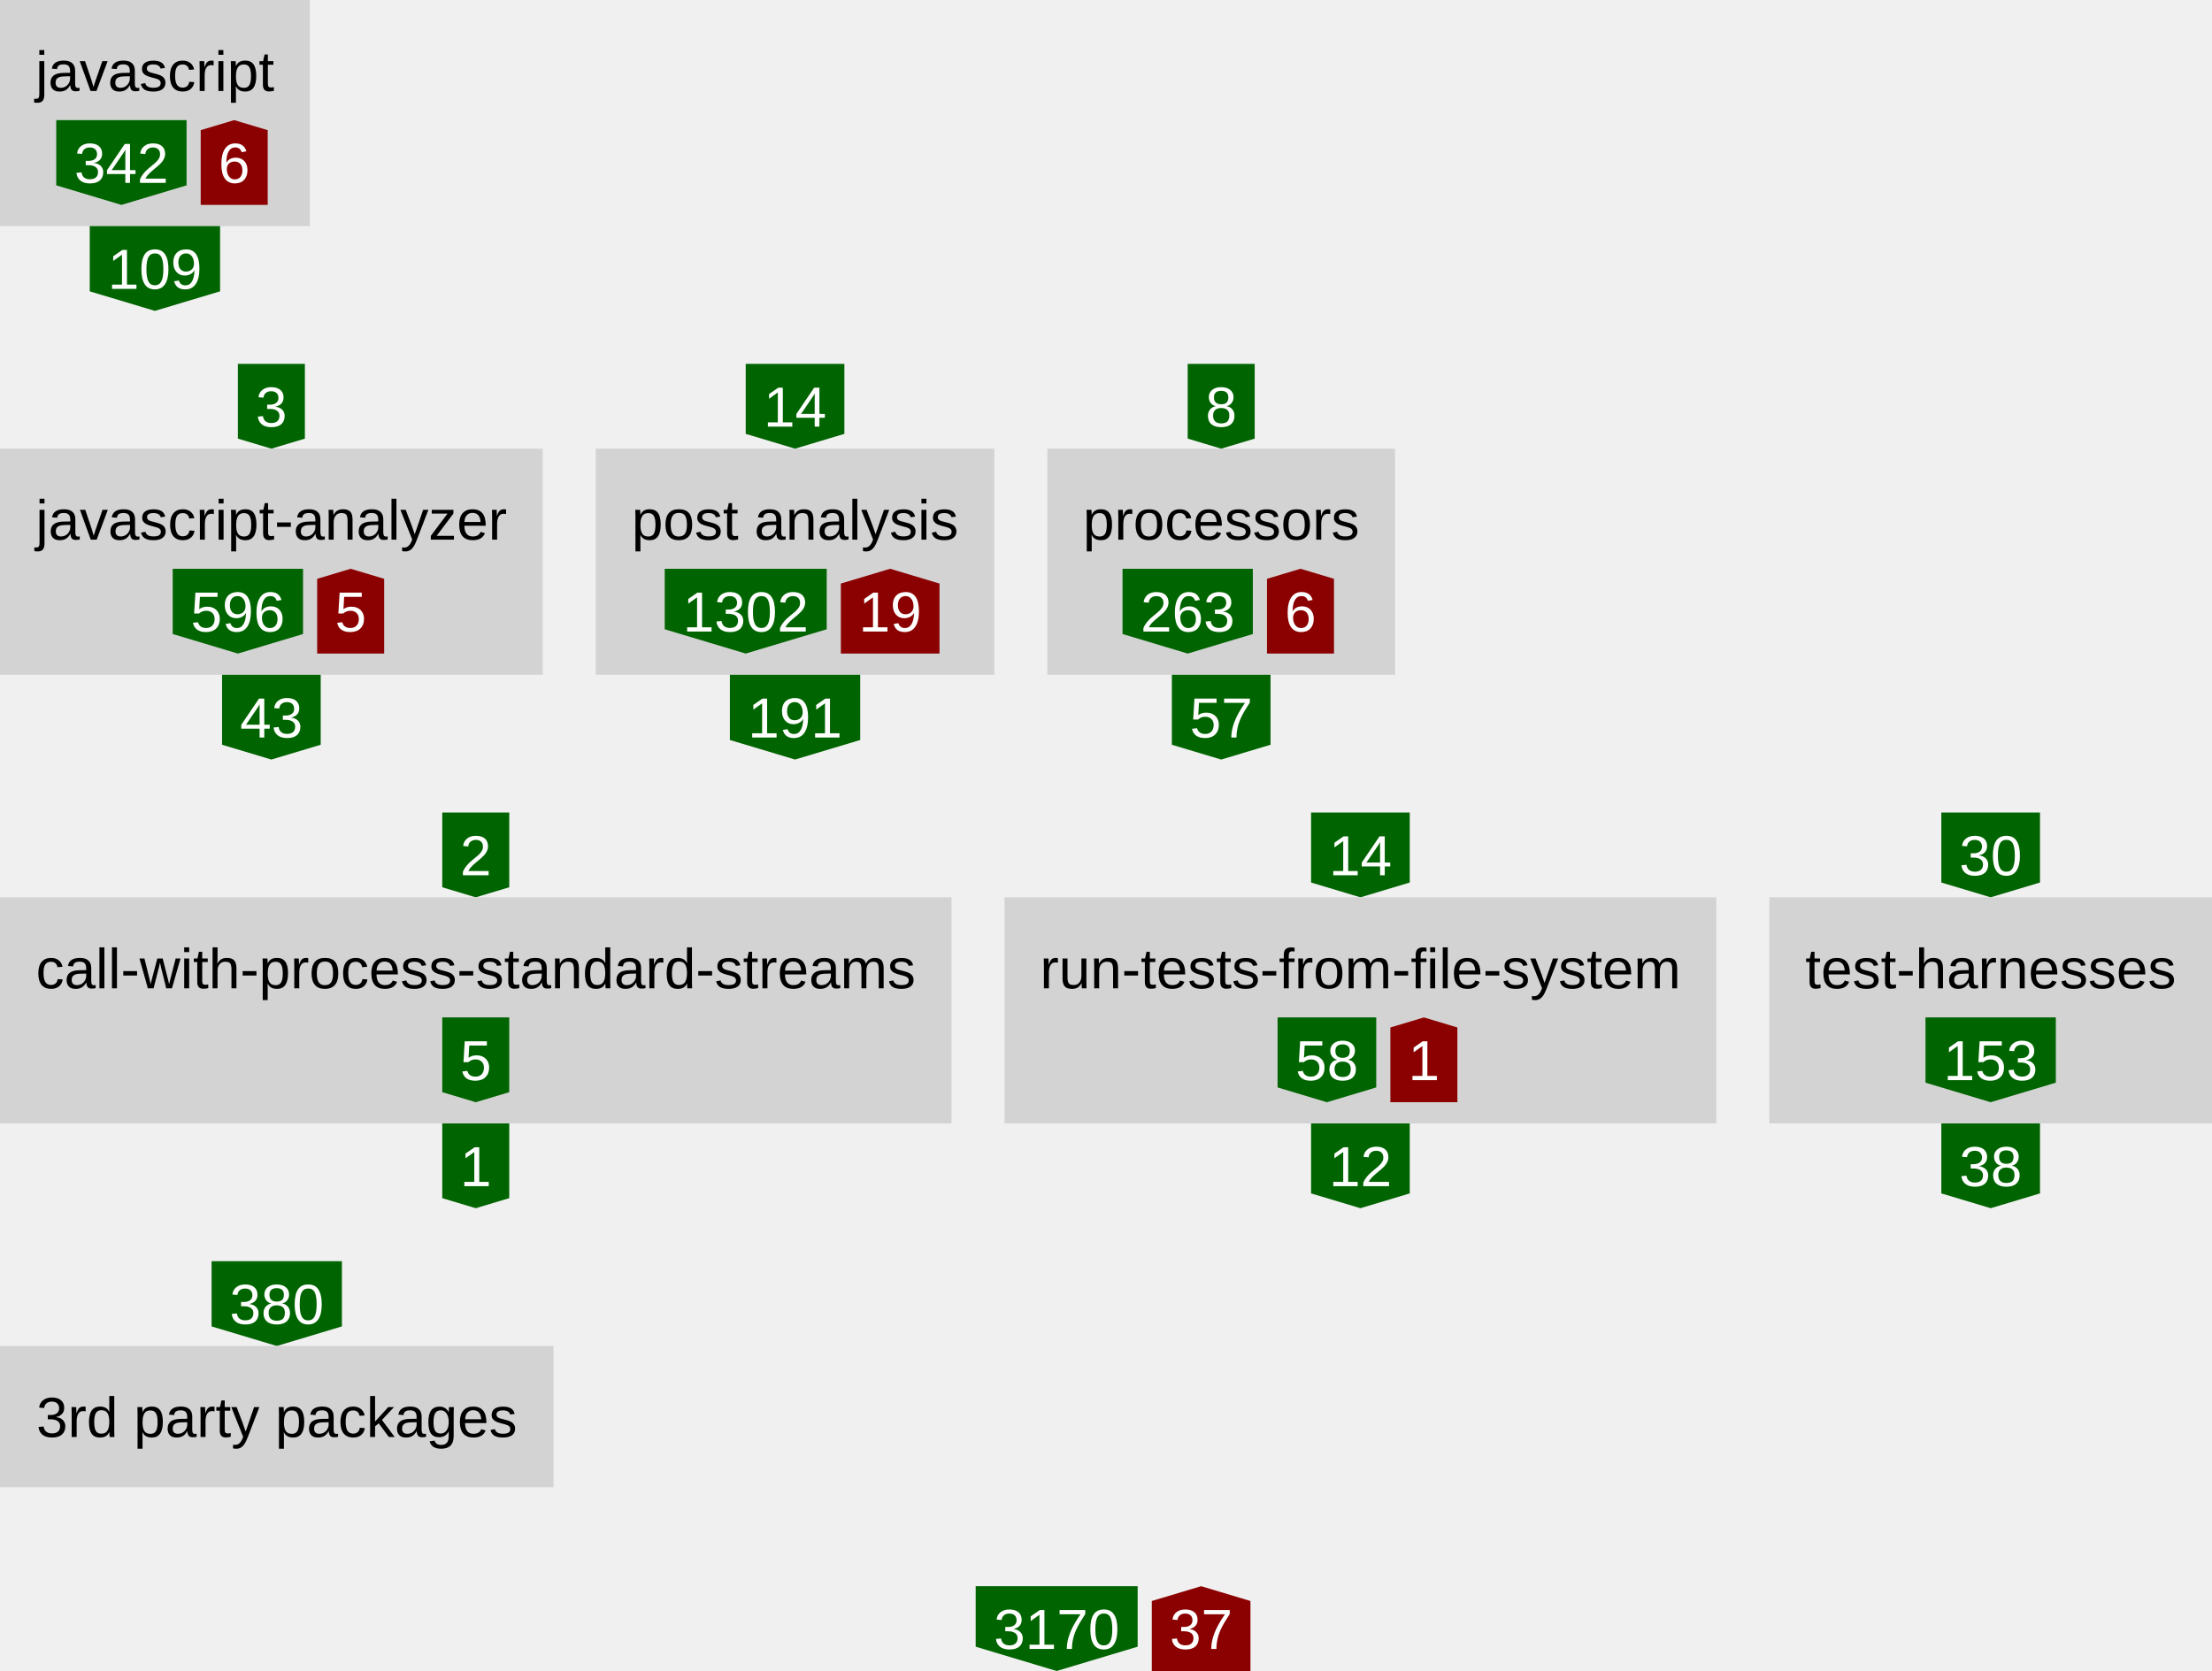
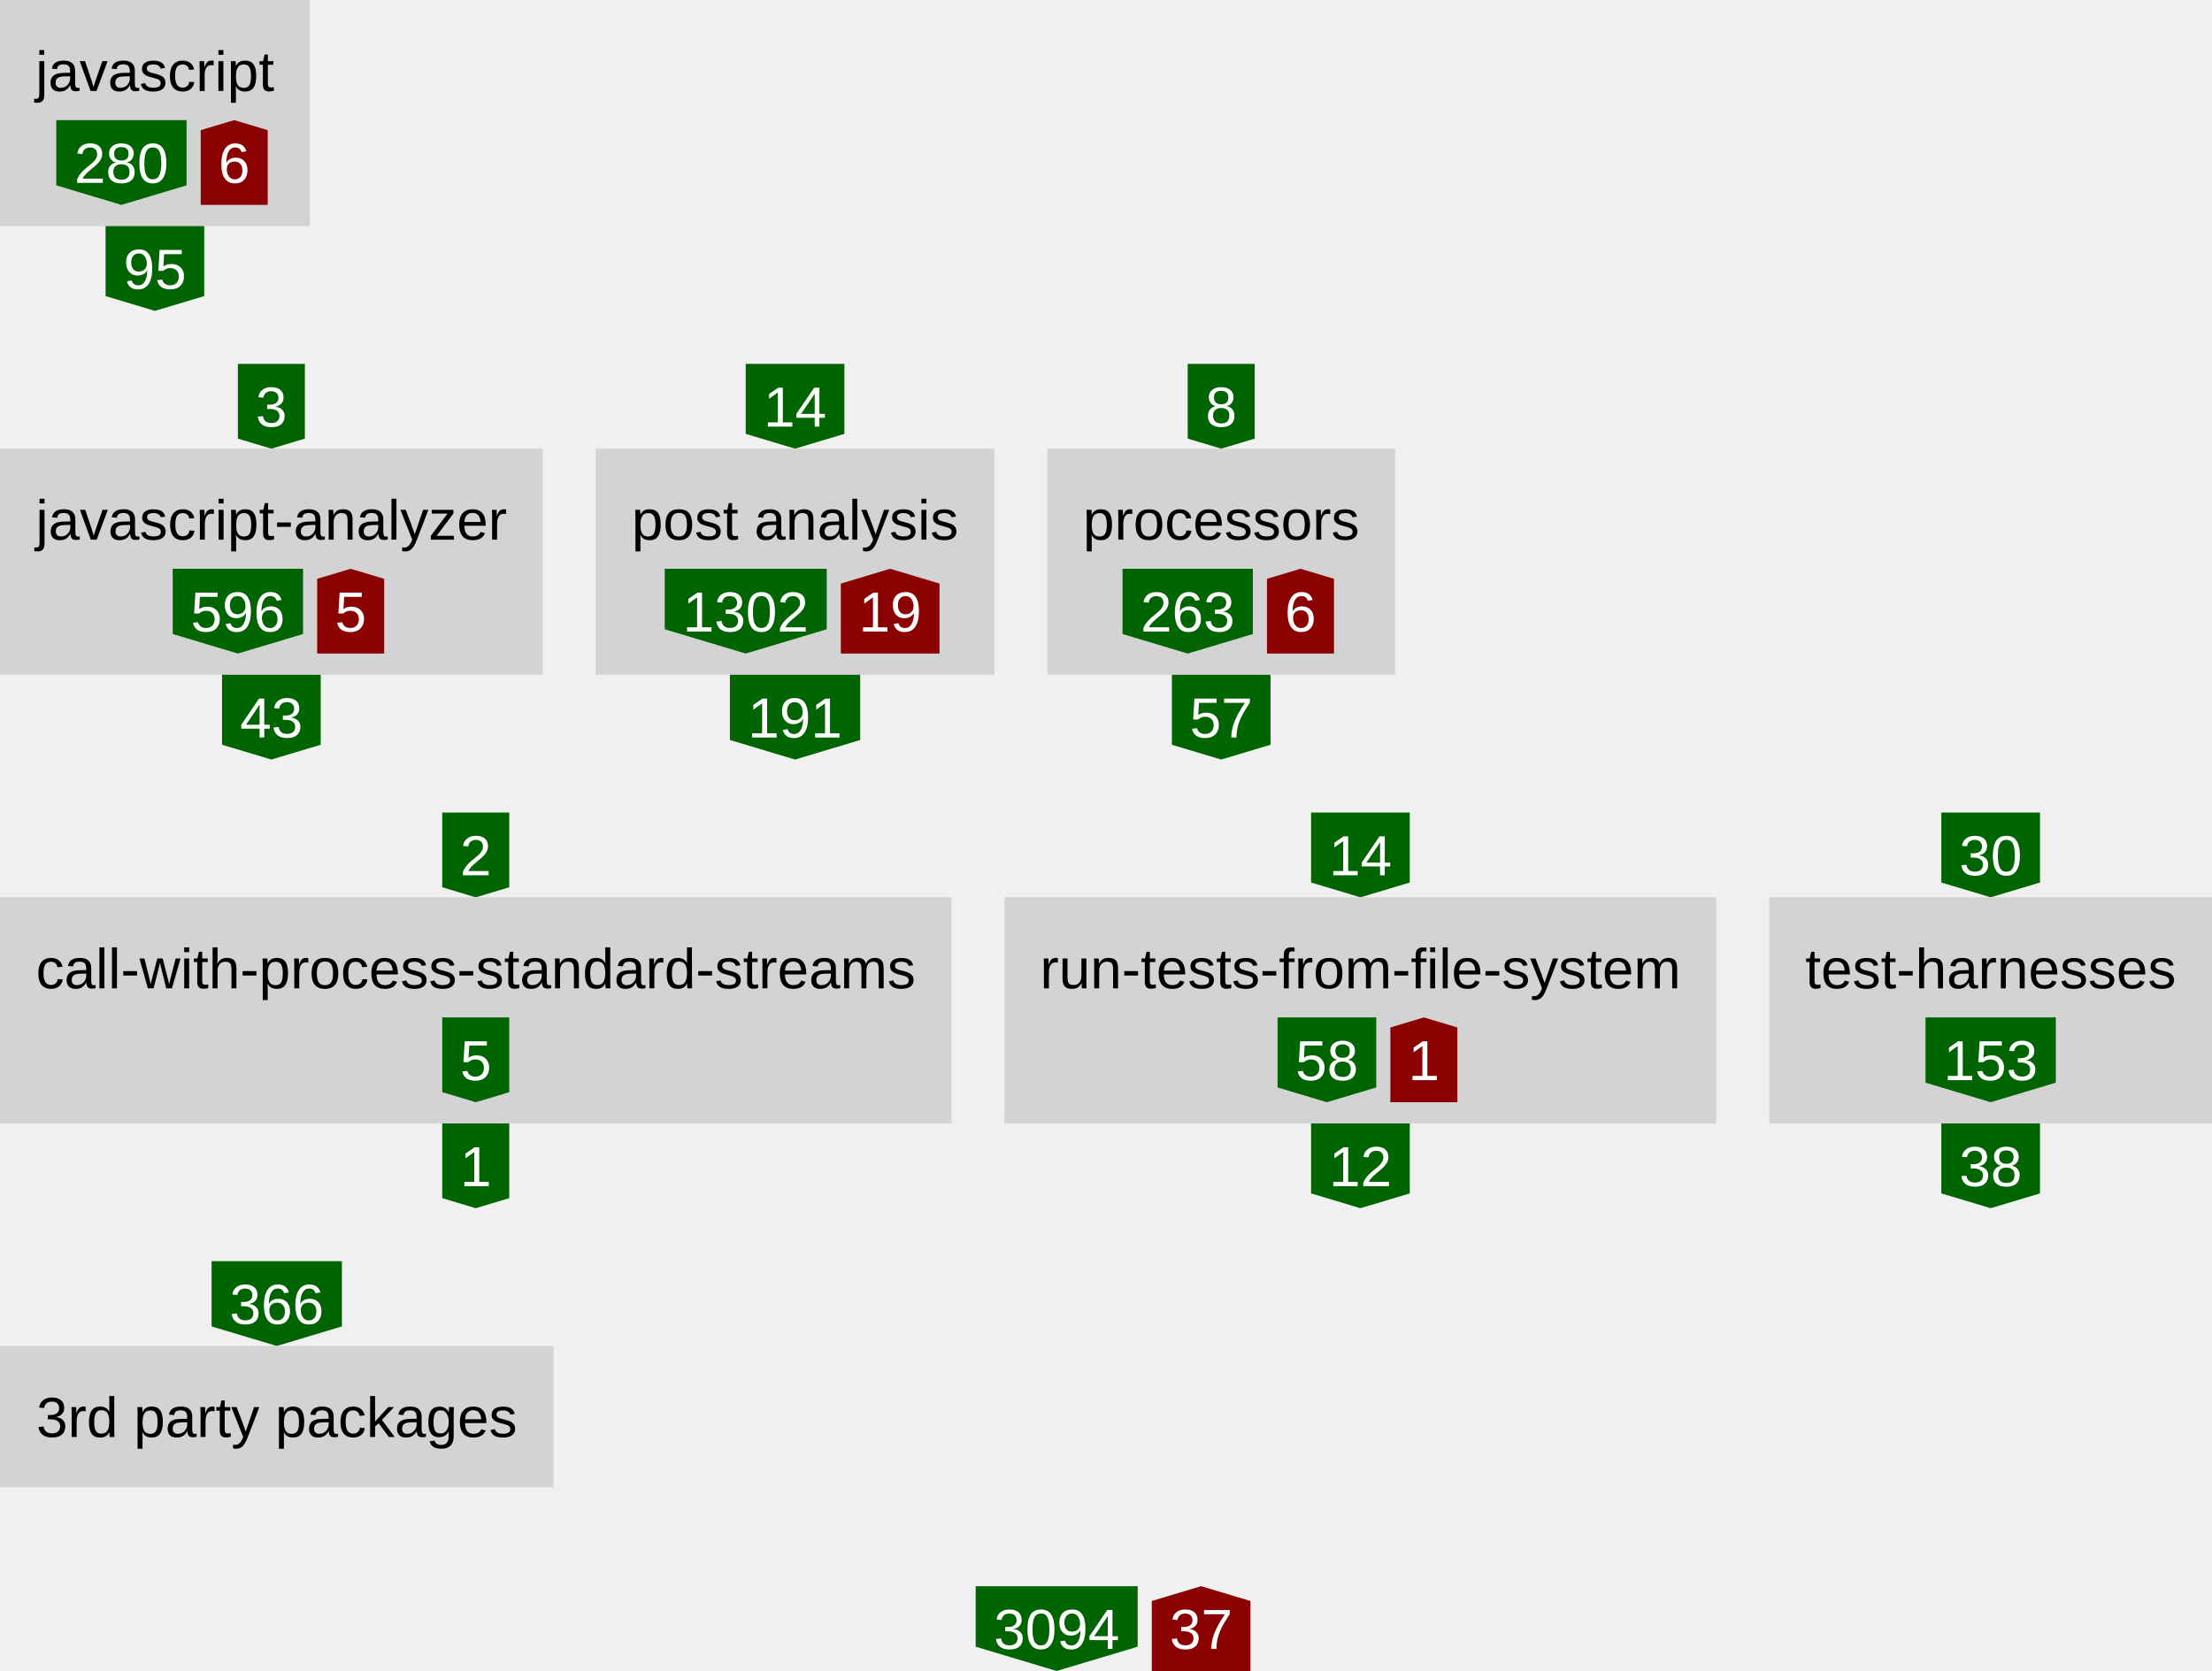
<svg xmlns="http://www.w3.org/2000/svg" height="473" width="626">
  <defs>
    <style type="text/css">text{font-family:arial;font-size:16px}g.anonymous&gt;text{font-style:italic}g.item&gt;rect{fill:lightgray}g.item&gt;text{text-anchor:middle}g.dependency&gt;text{fill:white;text-anchor:middle}</style>
  </defs>
  <symbol id="down-arrow" preserveAspectRatio="xMidYMax slice" viewBox="0,0,1,1">
    <polygon fill="darkgreen" points="0,0.85 0,0 1,0 1,0.85 0.5,1" />
  </symbol>
  <symbol id="right-arrow" preserveAspectRatio="xMaxYMid slice" viewBox="0,0,1,1">
    <polygon fill="darkred" points="0.85,0 0,0 0,1 0.85,1 1,0.5" />
  </symbol>
  <symbol id="up-arrow" preserveAspectRatio="xMidYMin slice" viewBox="0,0,1,1">
    <polygon fill="darkred" points="0,0.15 0,1 1,1 1,0.15 0.5,0" />
  </symbol>
  <g class="item">
    <rect height="64" width="87.68" />
    <text x="43.84" y="25.76">javascript</text>
    <g class="dependency">
      <use href="#down-arrow" height="24" width="36.88" x="15.92" y="34" />
-       <text x="34.36" y="51.76">342</text>
+       <text x="34.36" y="51.76">280</text>
    </g>
    <g class="dependency">
      <use href="#up-arrow" height="24" width="18.96" x="56.8" y="34" />
      <text x="66.28" y="51.76">6</text>
    </g>
  </g>
  <g class="dependency">
-     <use href="#down-arrow" height="24" width="36.88" x="25.4" y="64" />
-     <text x="43.84" y="81.76">109</text>
+     <use href="#down-arrow" height="24" width="27.92" x="29.88" y="64" />
+     <text x="43.84" y="81.76">95</text>
  </g>
  <g class="dependency">
    <use href="#down-arrow" height="24" width="18.96" x="67.32" y="103" />
    <text x="76.8" y="120.76">3</text>
  </g>
  <g class="item">
    <rect height="64" width="153.6" y="127" />
    <text x="76.8" y="152.76">javascript-analyzer</text>
    <g class="dependency">
      <use href="#down-arrow" height="24" width="36.88" x="48.88" y="161" />
      <text x="67.32" y="178.76">596</text>
    </g>
    <g class="dependency">
      <use href="#up-arrow" height="24" width="18.96" x="89.76" y="161" />
      <text x="99.24" y="178.76">5</text>
    </g>
  </g>
  <g class="dependency">
    <use href="#down-arrow" height="24" width="27.92" x="62.84" y="191" />
    <text x="76.8" y="208.76">43</text>
  </g>
  <g class="dependency">
    <use href="#down-arrow" height="24" width="27.92" x="211.04" y="103" />
    <text x="225" y="120.76">14</text>
  </g>
  <g class="item">
    <rect height="64" width="112.8" x="168.6" y="127" />
    <text x="225" y="152.76">post analysis</text>
    <g class="dependency">
      <use href="#down-arrow" height="24" width="45.84" x="188.12" y="161" />
      <text x="211.04" y="178.76">1302</text>
    </g>
    <g class="dependency">
      <use href="#up-arrow" height="24" width="27.92" x="237.96" y="161" />
      <text x="251.92" y="178.76">19</text>
    </g>
  </g>
  <g class="dependency">
    <use href="#down-arrow" height="24" width="36.88" x="206.56" y="191" />
    <text x="225" y="208.76">191</text>
  </g>
  <g class="dependency">
    <use href="#down-arrow" height="24" width="18.96" x="336.12" y="103" />
    <text x="345.6" y="120.76">8</text>
  </g>
  <g class="item">
    <rect height="64" width="98.4" x="296.4" y="127" />
    <text x="345.6" y="152.76">processors</text>
    <g class="dependency">
      <use href="#down-arrow" height="24" width="36.88" x="317.68" y="161" />
      <text x="336.12" y="178.76">263</text>
    </g>
    <g class="dependency">
      <use href="#up-arrow" height="24" width="18.96" x="358.56" y="161" />
      <text x="368.04" y="178.76">6</text>
    </g>
  </g>
  <g class="dependency">
    <use href="#down-arrow" height="24" width="27.92" x="331.64" y="191" />
    <text x="345.6" y="208.76">57</text>
  </g>
  <g class="dependency">
    <use href="#down-arrow" height="24" width="18.96" x="125.16" y="230" />
    <text x="134.64" y="247.76">2</text>
  </g>
  <g class="item">
    <rect height="64" width="269.28" y="254" />
    <text x="134.64" y="279.76">call-with-process-standard-streams</text>
    <g class="dependency">
      <use href="#down-arrow" height="24" width="18.96" x="125.16" y="288" />
      <text x="134.64" y="305.76">5</text>
    </g>
  </g>
  <g class="dependency">
    <use href="#down-arrow" height="24" width="18.96" x="125.16" y="318" />
    <text x="134.64" y="335.76">1</text>
  </g>
  <g class="dependency">
    <use href="#down-arrow" height="24" width="27.92" x="371.04" y="230" />
    <text x="385" y="247.76">14</text>
  </g>
  <g class="item">
    <rect height="64" width="201.44" x="284.28" y="254" />
    <text x="385" y="279.76">run-tests-from-file-system</text>
    <g class="dependency">
      <use href="#down-arrow" height="24" width="27.92" x="361.56" y="288" />
      <text x="375.52" y="305.76">58</text>
    </g>
    <g class="dependency">
      <use href="#up-arrow" height="24" width="18.96" x="393.48" y="288" />
      <text x="402.96" y="305.76">1</text>
    </g>
  </g>
  <g class="dependency">
    <use href="#down-arrow" height="24" width="27.92" x="371.04" y="318" />
    <text x="385" y="335.76">12</text>
  </g>
  <g class="dependency">
    <use href="#down-arrow" height="24" width="27.92" x="549.4" y="230" />
    <text x="563.36" y="247.76">30</text>
  </g>
  <g class="item">
    <rect height="64" width="125.28" x="500.72" y="254" />
    <text x="563.36" y="279.76">test-harnesses</text>
    <g class="dependency">
      <use href="#down-arrow" height="24" width="36.88" x="544.92" y="288" />
      <text x="563.36" y="305.76">153</text>
    </g>
  </g>
  <g class="dependency">
    <use href="#down-arrow" height="24" width="27.92" x="549.4" y="318" />
    <text x="563.36" y="335.76">38</text>
  </g>
  <g class="dependency">
    <use href="#down-arrow" height="24" width="36.88" x="59.88" y="357" />
-     <text x="78.32" y="374.76">380</text>
+     <text x="78.32" y="374.76">366</text>
  </g>
  <g class="item">
    <rect height="40" width="156.64" y="381" />
    <text x="78.32" y="406.76">3rd party packages</text>
  </g>
  <g class="dependency">
    <use href="#down-arrow" height="24" width="45.84" x="276.12" y="449" />
-     <text x="299.04" y="466.76">3170</text>
+     <text x="299.04" y="466.76">3094</text>
  </g>
  <g class="dependency">
    <use href="#up-arrow" height="24" width="27.92" x="325.96" y="449" />
    <text x="339.92" y="466.76">37</text>
  </g>
</svg>
